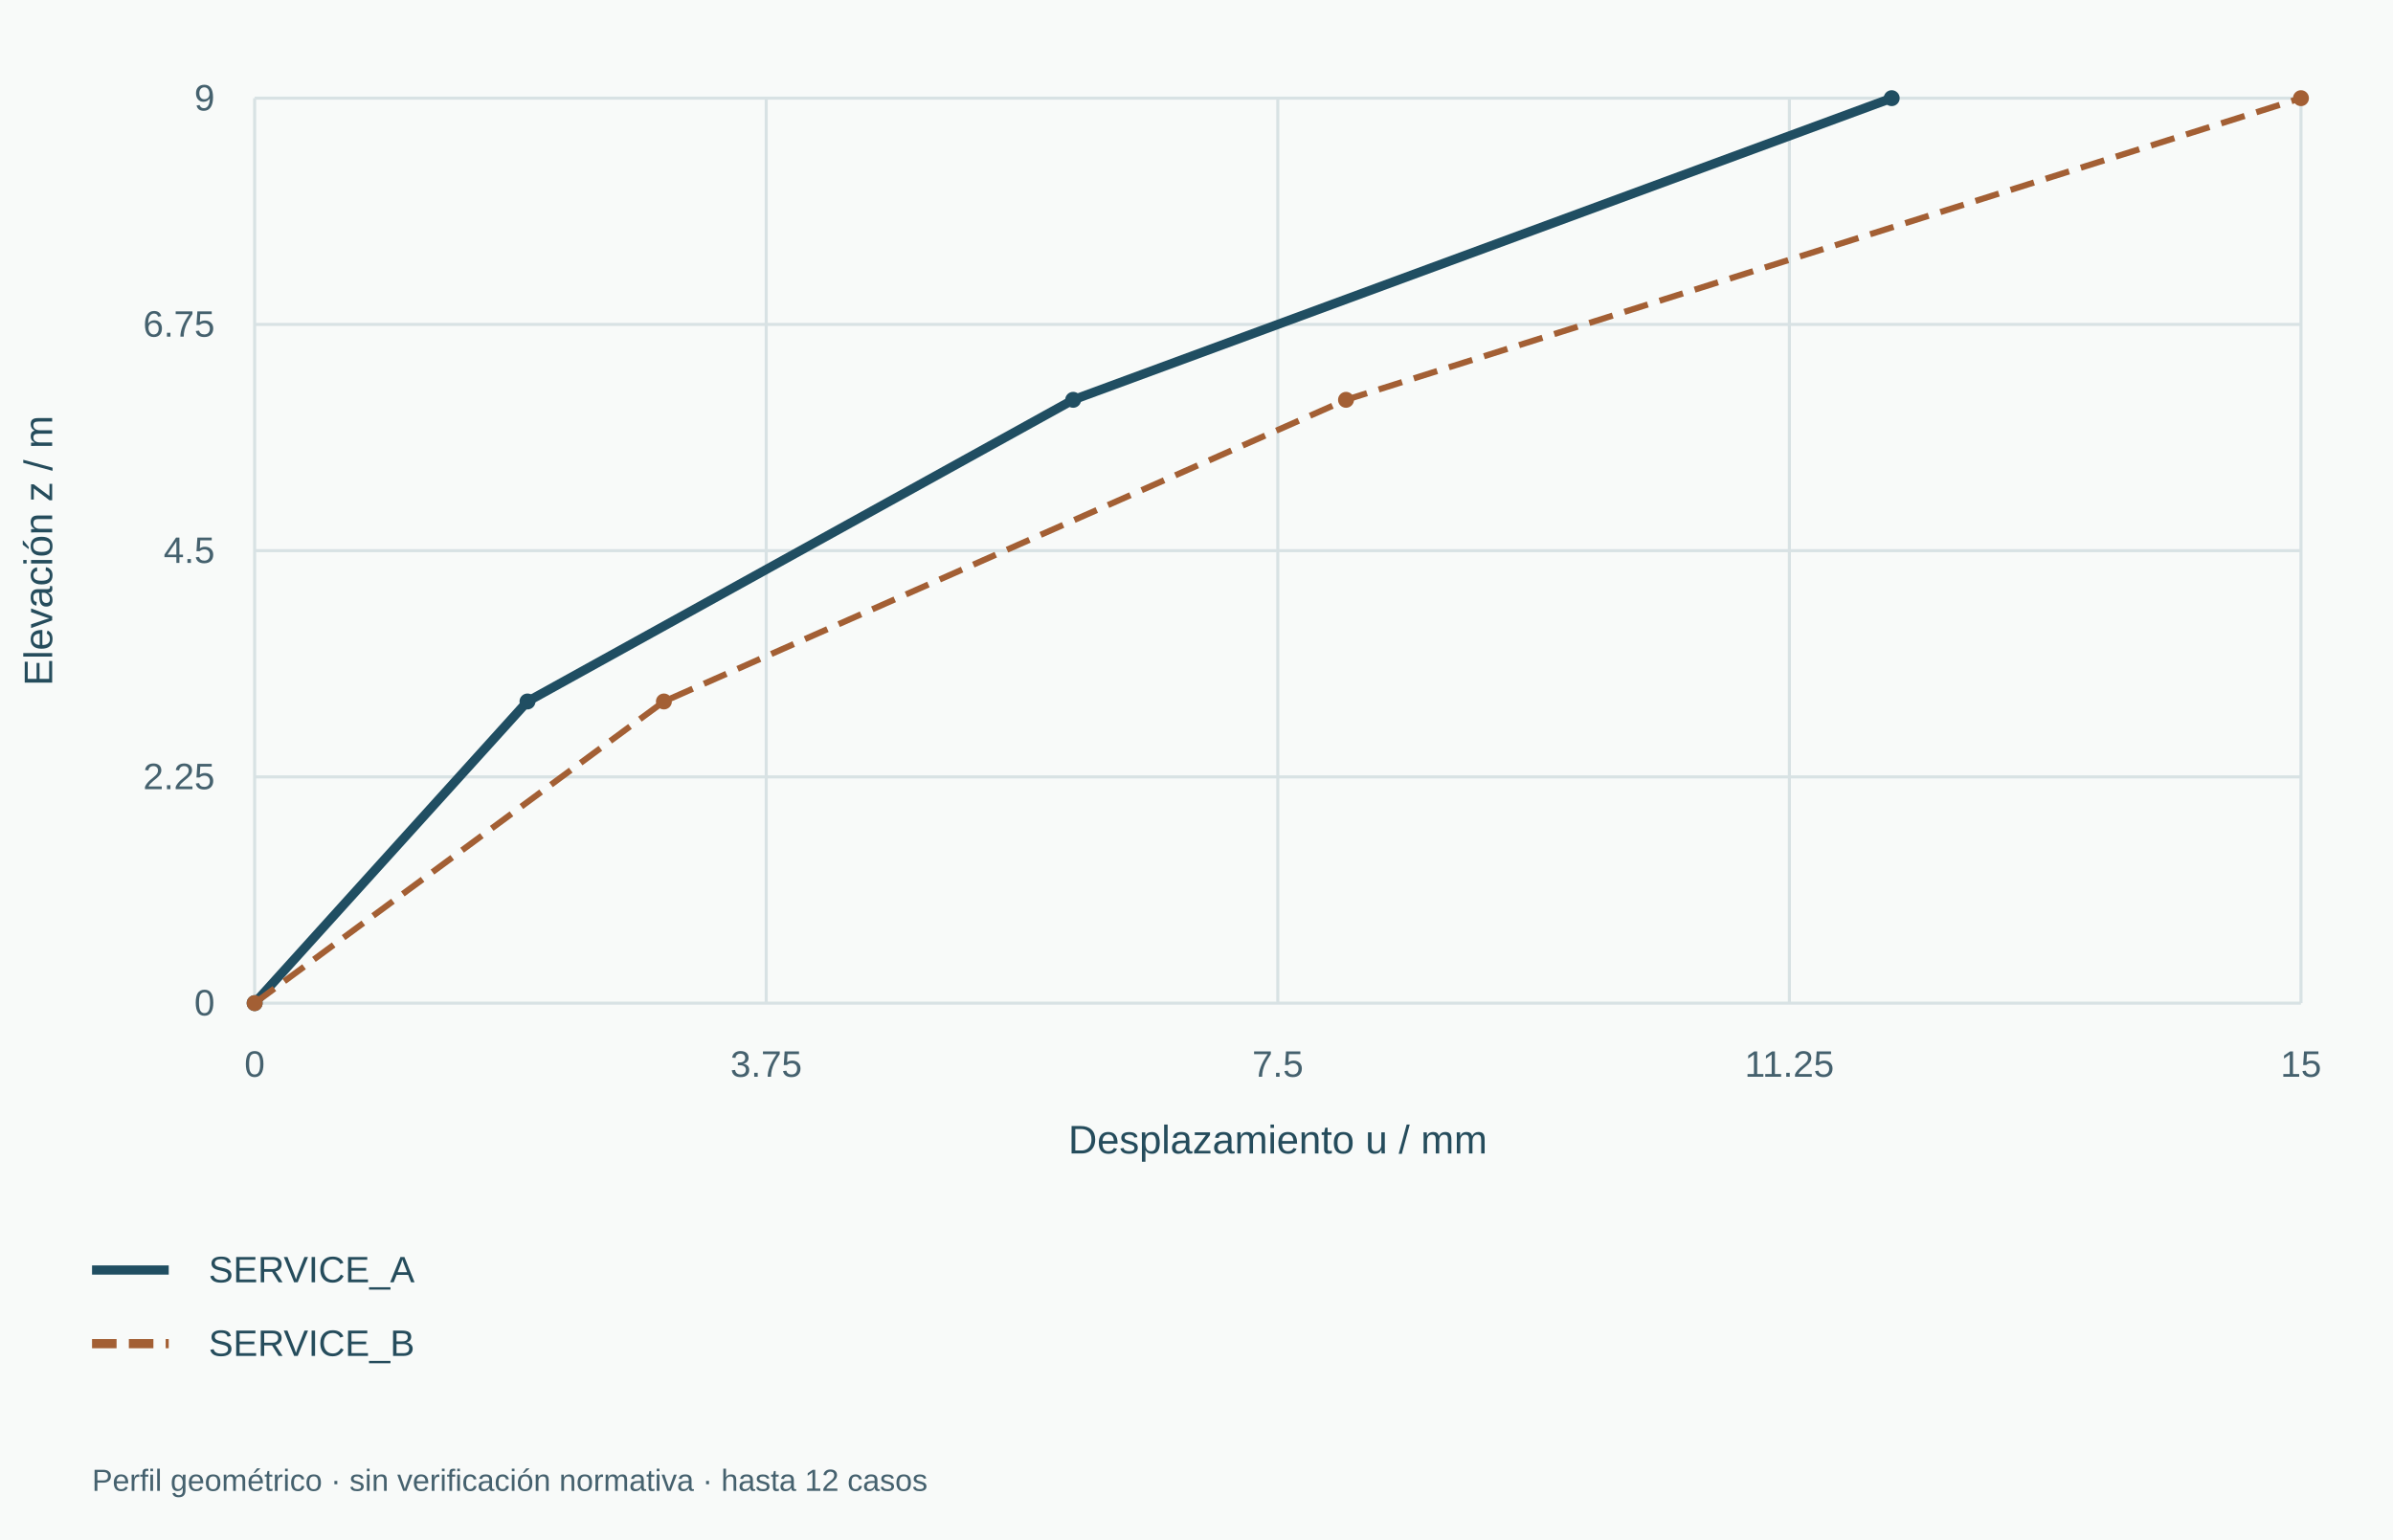
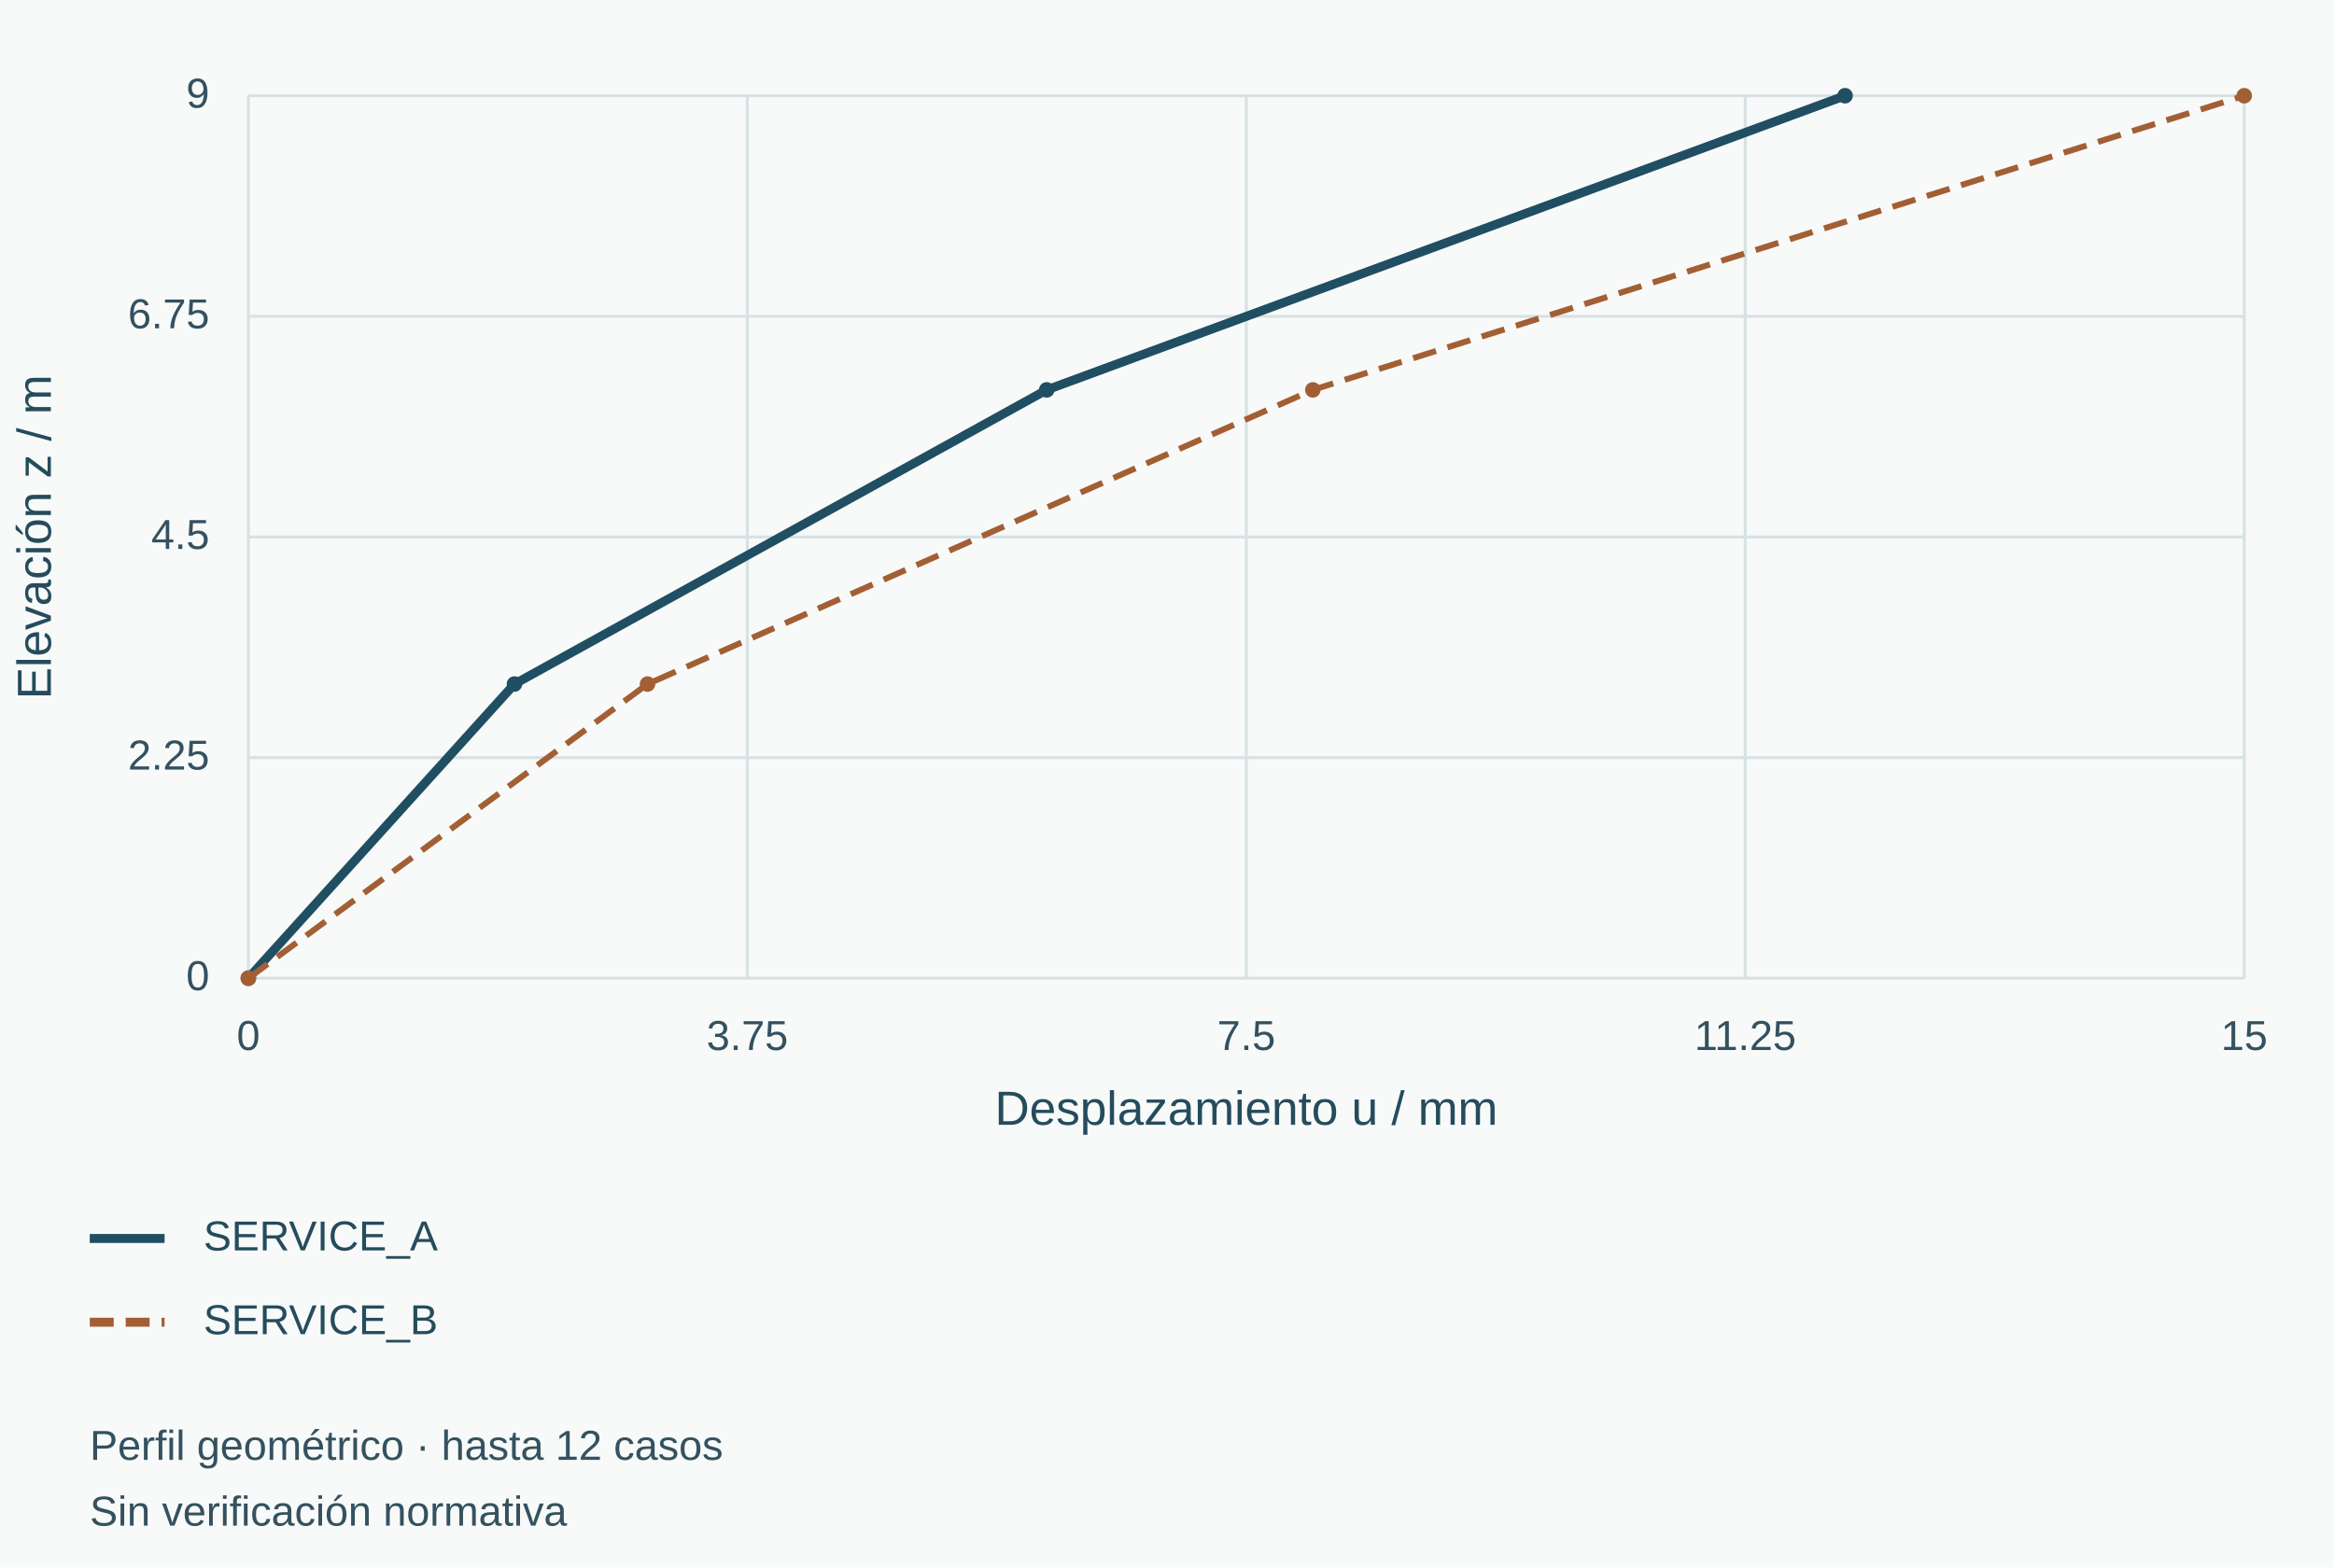
- <svg xmlns="http://www.w3.org/2000/svg" viewBox="0 0 780 502" role="img" aria-label="Perfiles de desplazamiento por caso y elevación" width="780" height="502">
+ <svg xmlns="http://www.w3.org/2000/svg" viewBox="0 0 780 524" role="img" aria-label="Perfiles de desplazamiento por caso y elevación" width="780" height="524">
  <rect width="780" height="390" fill="#f8faf9" />
  <path d="M83 32V327M83 327H750" stroke="#d8e2e4" fill="none" />
-   <text x="83" y="351" text-anchor="middle" fill="#45616e" font-size="12" font-family="Arial,sans-serif">0</text>
-   <text x="70" y="331" text-anchor="end" fill="#45616e" font-size="12" font-family="Arial,sans-serif">0</text>
+   <text x="83" y="351" text-anchor="middle" fill="#34515f" font-size="14" font-family="Arial,sans-serif">0</text>
+   <text x="70" y="331" text-anchor="end" fill="#34515f" font-size="14" font-family="Arial,sans-serif">0</text>
  <path d="M249.75 32V327M83 253.25H750" stroke="#d8e2e4" fill="none" />
-   <text x="249.75" y="351" text-anchor="middle" fill="#45616e" font-size="12" font-family="Arial,sans-serif">3.75</text>
-   <text x="70" y="257.25" text-anchor="end" fill="#45616e" font-size="12" font-family="Arial,sans-serif">2.25</text>
+   <text x="249.75" y="351" text-anchor="middle" fill="#34515f" font-size="14" font-family="Arial,sans-serif">3.75</text>
+   <text x="70" y="257.25" text-anchor="end" fill="#34515f" font-size="14" font-family="Arial,sans-serif">2.25</text>
  <path d="M416.5 32V327M83 179.5H750" stroke="#d8e2e4" fill="none" />
-   <text x="416.5" y="351" text-anchor="middle" fill="#45616e" font-size="12" font-family="Arial,sans-serif">7.5</text>
-   <text x="70" y="183.5" text-anchor="end" fill="#45616e" font-size="12" font-family="Arial,sans-serif">4.5</text>
+   <text x="416.5" y="351" text-anchor="middle" fill="#34515f" font-size="14" font-family="Arial,sans-serif">7.5</text>
+   <text x="70" y="183.5" text-anchor="end" fill="#34515f" font-size="14" font-family="Arial,sans-serif">4.5</text>
  <path d="M583.25 32V327M83 105.75H750" stroke="#d8e2e4" fill="none" />
-   <text x="583.25" y="351" text-anchor="middle" fill="#45616e" font-size="12" font-family="Arial,sans-serif">11.25</text>
-   <text x="70" y="109.75" text-anchor="end" fill="#45616e" font-size="12" font-family="Arial,sans-serif">6.75</text>
+   <text x="583.25" y="351" text-anchor="middle" fill="#34515f" font-size="14" font-family="Arial,sans-serif">11.25</text>
+   <text x="70" y="109.75" text-anchor="end" fill="#34515f" font-size="14" font-family="Arial,sans-serif">6.75</text>
  <path d="M750 32V327M83 32H750" stroke="#d8e2e4" fill="none" />
-   <text x="750" y="351" text-anchor="middle" fill="#45616e" font-size="12" font-family="Arial,sans-serif">15</text>
-   <text x="70" y="36" text-anchor="end" fill="#45616e" font-size="12" font-family="Arial,sans-serif">9</text>
+   <text x="750" y="351" text-anchor="middle" fill="#34515f" font-size="14" font-family="Arial,sans-serif">15</text>
+   <text x="70" y="36" text-anchor="end" fill="#34515f" font-size="14" font-family="Arial,sans-serif">9</text>
  <polyline points="83.000,327.000 171.933,228.667 349.800,130.333 616.600,32.000" fill="none" stroke="#204e62" stroke-width="3" stroke-dasharray="none" />
  <circle cx="83" cy="327" r="2.6" fill="#204e62" />
  <circle cx="171.933" cy="228.667" r="2.6" fill="#204e62" />
  <circle cx="349.8" cy="130.333" r="2.6" fill="#204e62" />
  <circle cx="616.6" cy="32" r="2.6" fill="#204e62" />
  <polyline points="83.000,327.000 216.400,228.667 438.733,130.333 750.000,32.000" fill="none" stroke="#a35f34" stroke-width="2" stroke-dasharray="8 4" />
  <circle cx="83" cy="327" r="2.6" fill="#a35f34" />
  <circle cx="216.4" cy="228.667" r="2.6" fill="#a35f34" />
  <circle cx="438.733" cy="130.333" r="2.6" fill="#a35f34" />
  <circle cx="750" cy="32" r="2.6" fill="#a35f34" />
-   <text x="416.5" y="376" text-anchor="middle" fill="#254c5c" font-size="13" font-family="Arial,sans-serif">Desplazamiento u / mm</text>
-   <text x="17" y="179.5" transform="rotate(-90 17 179.5)" text-anchor="middle" fill="#254c5c" font-size="13" font-family="Arial,sans-serif">Elevación z / m</text>
-   <rect x="0" y="390" width="780" height="112" fill="#f8faf9" />
+   <text x="416.5" y="376" text-anchor="middle" fill="#254c5c" font-size="16" font-family="Arial,sans-serif">Desplazamiento u / mm</text>
+   <text x="17" y="179.5" transform="rotate(-90 17 179.5)" text-anchor="middle" fill="#254c5c" font-size="16" font-family="Arial,sans-serif">Elevación z / m</text>
+   <rect x="0" y="390" width="780" height="134" fill="#f8faf9" />
  <line x1="30" y1="414" x2="55" y2="414" stroke="#204e62" stroke-width="3" stroke-dasharray="none" />
-   <text x="68" y="418" fill="#254c5c" font-size="12" font-family="Arial,sans-serif">SERVICE_A</text>
-   <line x1="30" y1="438" x2="55" y2="438" stroke="#a35f34" stroke-width="3" stroke-dasharray="8 4" />
-   <text x="68" y="442" fill="#254c5c" font-size="12" font-family="Arial,sans-serif">SERVICE_B</text>
-   <text x="30" y="486" fill="#45616e" font-size="10" font-family="Arial,sans-serif">Perfil geométrico · sin verificación normativa · hasta 12 casos</text>
+   <text x="68" y="418" fill="#254c5c" font-size="14" font-family="Arial,sans-serif">SERVICE_A</text>
+   <line x1="30" y1="442" x2="55" y2="442" stroke="#a35f34" stroke-width="3" stroke-dasharray="8 4" />
+   <text x="68" y="446" fill="#254c5c" font-size="14" font-family="Arial,sans-serif">SERVICE_B</text>
+   <text x="30" y="488" fill="#34515f" font-size="14" font-family="Arial,sans-serif">Perfil geométrico · hasta 12 casos</text>
+   <text x="30" y="510" fill="#34515f" font-size="14" font-family="Arial,sans-serif">Sin verificación normativa</text>
</svg>
